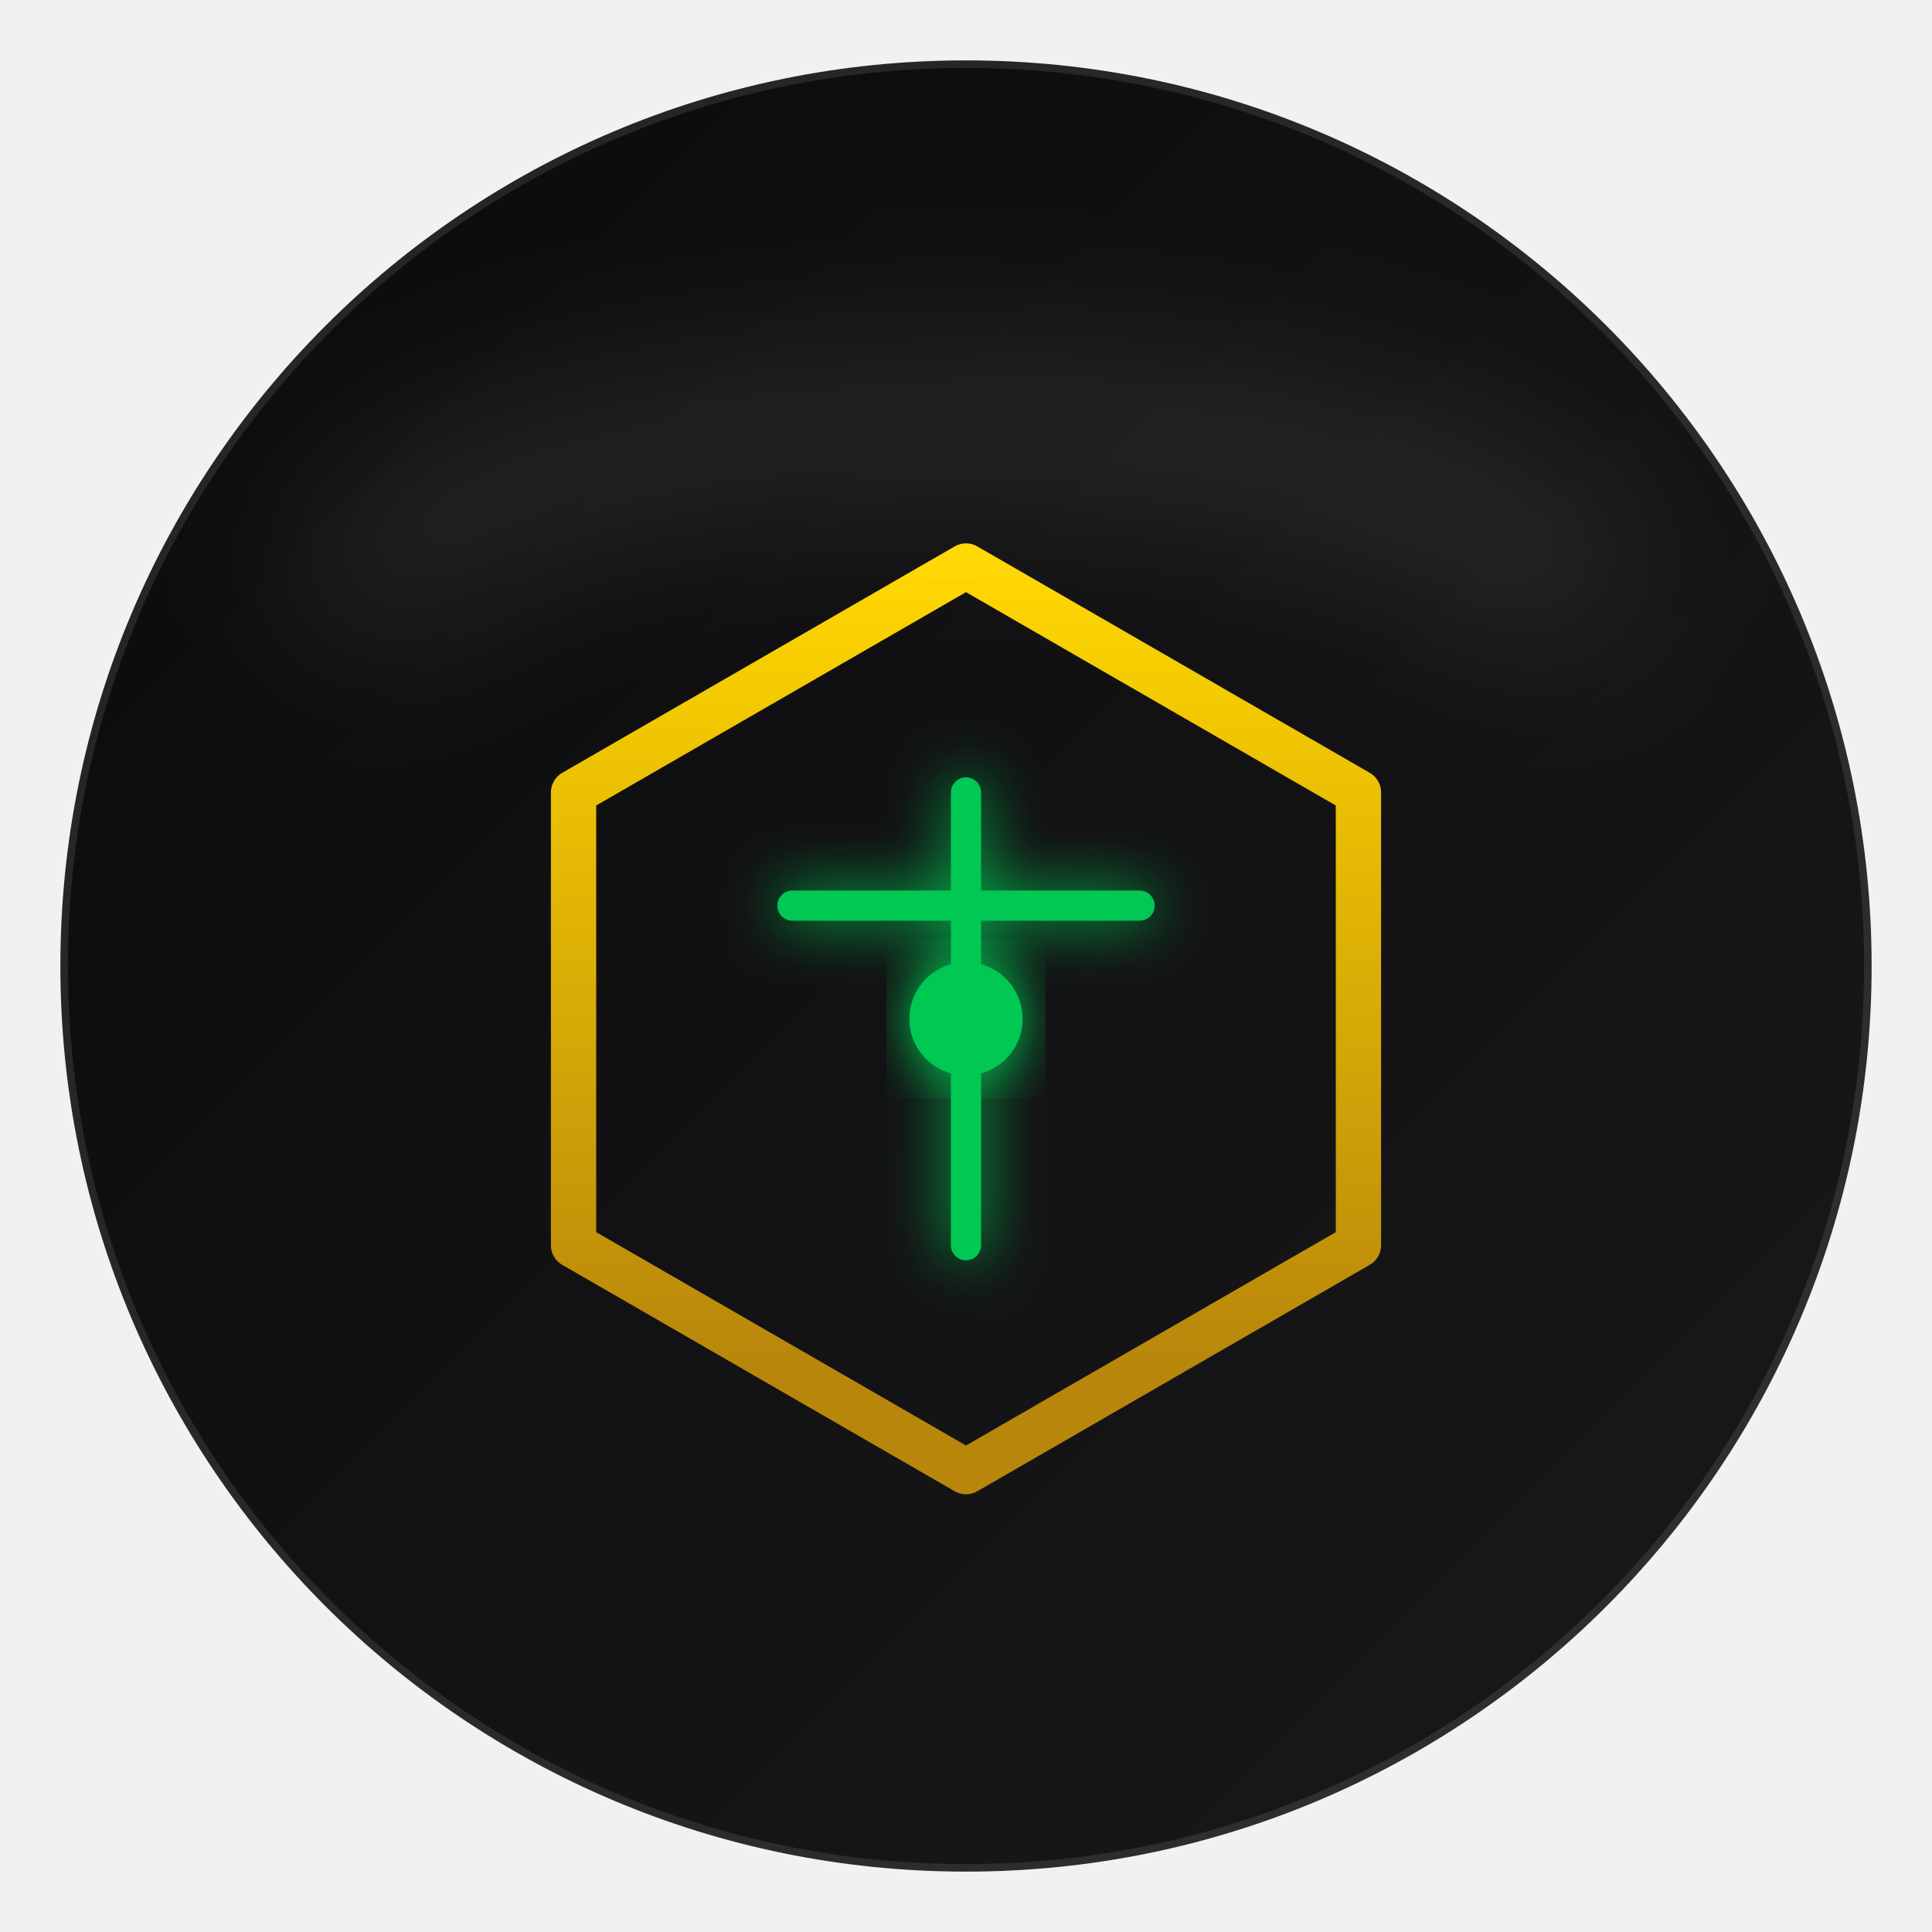
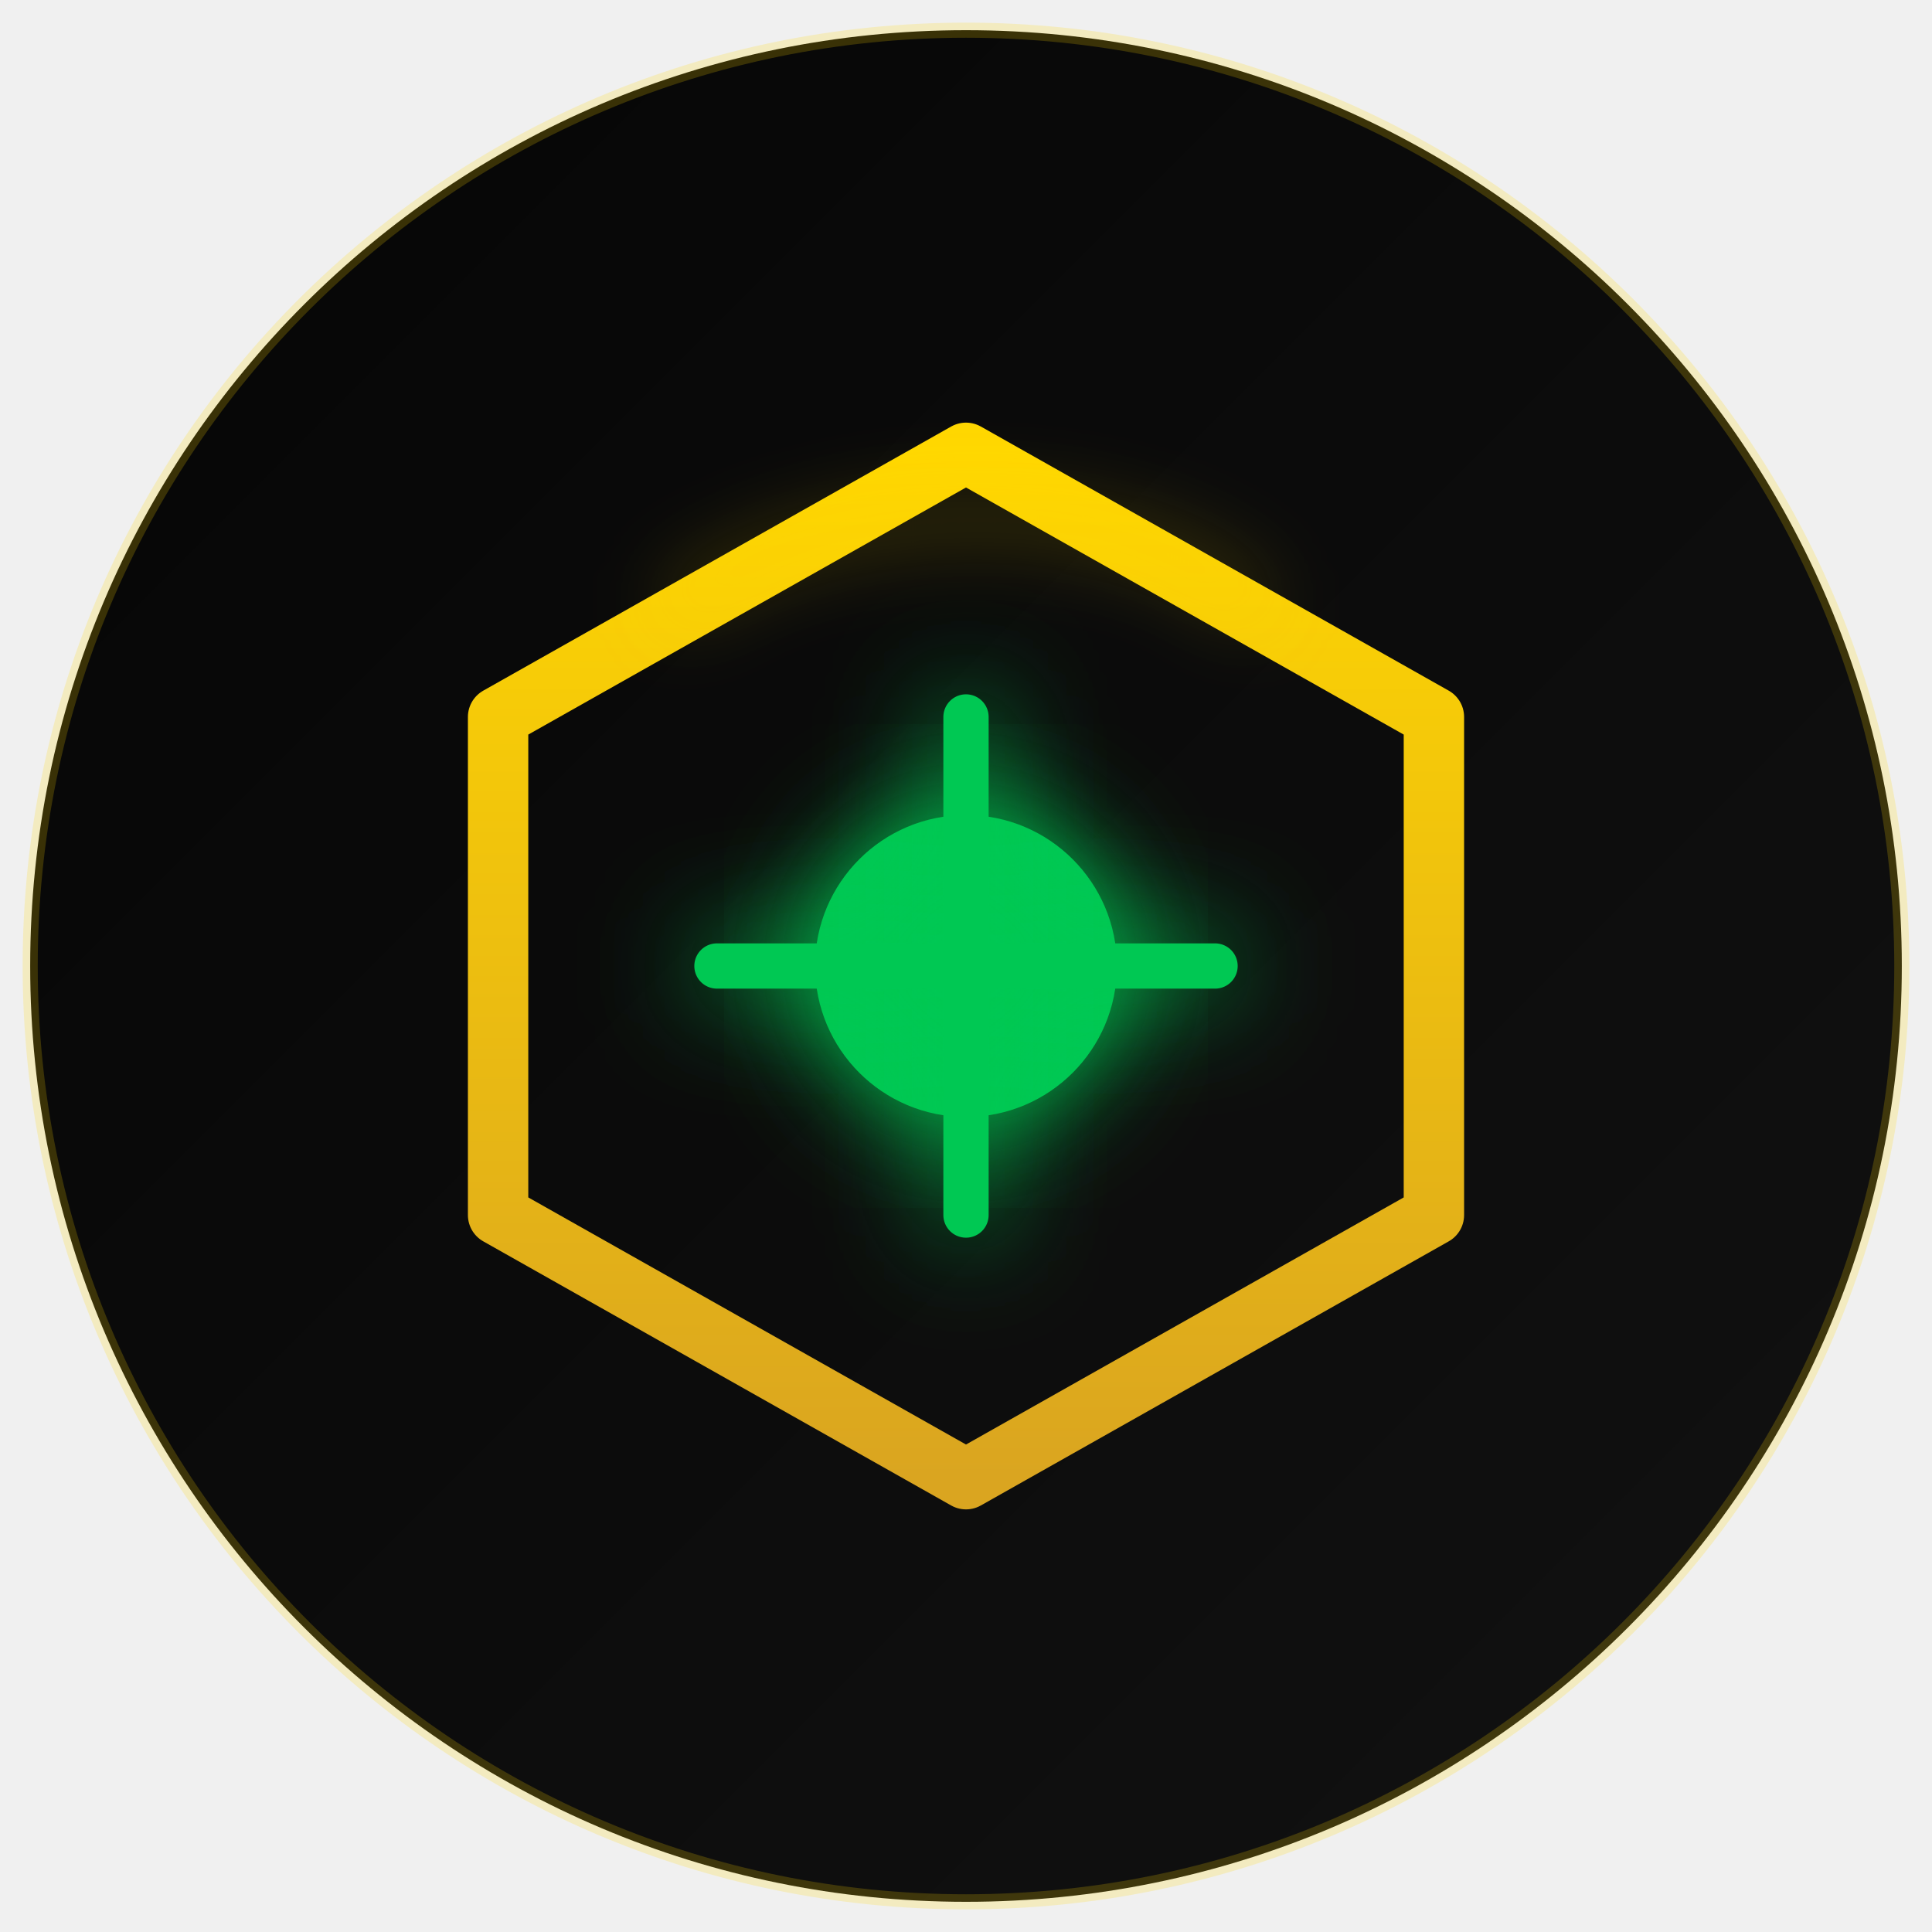
<svg xmlns="http://www.w3.org/2000/svg" width="512" height="512" viewBox="0 0 512 512" fill="none">
  <defs>
    <linearGradient id="bg_grad" x1="0" y1="0" x2="512" y2="512" gradientUnits="userSpaceOnUse">
-       <stop stop-color="#0A0A0B" />
-       <stop offset="1" stop-color="#1A1A1D" />
+       <stop stop-color="#050505" />
+       <stop offset="1" stop-color="#121212" />
    </linearGradient>
-     <linearGradient id="gold_grad" x1="256" y1="150" x2="256" y2="362" gradientUnits="userSpaceOnUse">
+     <linearGradient id="gold_grad" x1="256" y1="120" x2="256" y2="392" gradientUnits="userSpaceOnUse">
      <stop stop-color="#FFD700" />
-       <stop offset="1" stop-color="#B8860B" />
+       <stop offset="1" stop-color="#DAA520" />
    </linearGradient>
-     <filter id="glow" x="-20%" y="-20%" width="140%" height="140%">
-       <feGaussianBlur stdDeviation="8" result="blur" />
+     <filter id="green_glow" x="-30%" y="-30%" width="160%" height="160%">
+       <feGaussianBlur stdDeviation="15" result="blur" />
      <feComposite in="SourceGraphic" in2="blur" operator="over" />
    </filter>
  </defs>
-   <circle cx="256" cy="256" r="240" fill="url(#bg_grad)" stroke="rgba(255,255,255,0.1)" stroke-width="4" />
-   <path d="M256 150L360 210V330L256 390L152 330V210L256 150Z" fill="none" stroke="url(#gold_grad)" stroke-width="12" stroke-linejoin="round" />
-   <path d="M210 240H302M256 210V330" stroke="#00C853" stroke-width="8" stroke-linecap="round" filter="url(#glow)" />
-   <circle cx="256" cy="270" r="15" fill="#00C853" filter="url(#glow)" />
-   <path d="M100 150C150 100 350 100 412 150" stroke="white" stroke-opacity="0.1" stroke-width="40" stroke-linecap="round" filter="blur(20px)" />
+   <circle cx="256" cy="256" r="248" fill="url(#bg_grad)" stroke="#FFD700" stroke-width="4" stroke-opacity="0.2" />
+   <path d="M256 120L380 190V322L256 392L132 322V190L256 120Z" fill="none" stroke="url(#gold_grad)" stroke-width="16" stroke-linejoin="round" />
+   <circle cx="256" cy="256" r="40" fill="#00C853" filter="url(#green_glow)" />
+   <path d="M190 256H322M256 190V322" stroke="#00C853" stroke-width="12" stroke-linecap="round" fill="none" filter="url(#green_glow)" />
+   <path d="M180 160C220 130 300 130 332 160" stroke="#FFD700" stroke-opacity="0.3" stroke-width="8" stroke-linecap="round" filter="blur(10px)" />
</svg>
